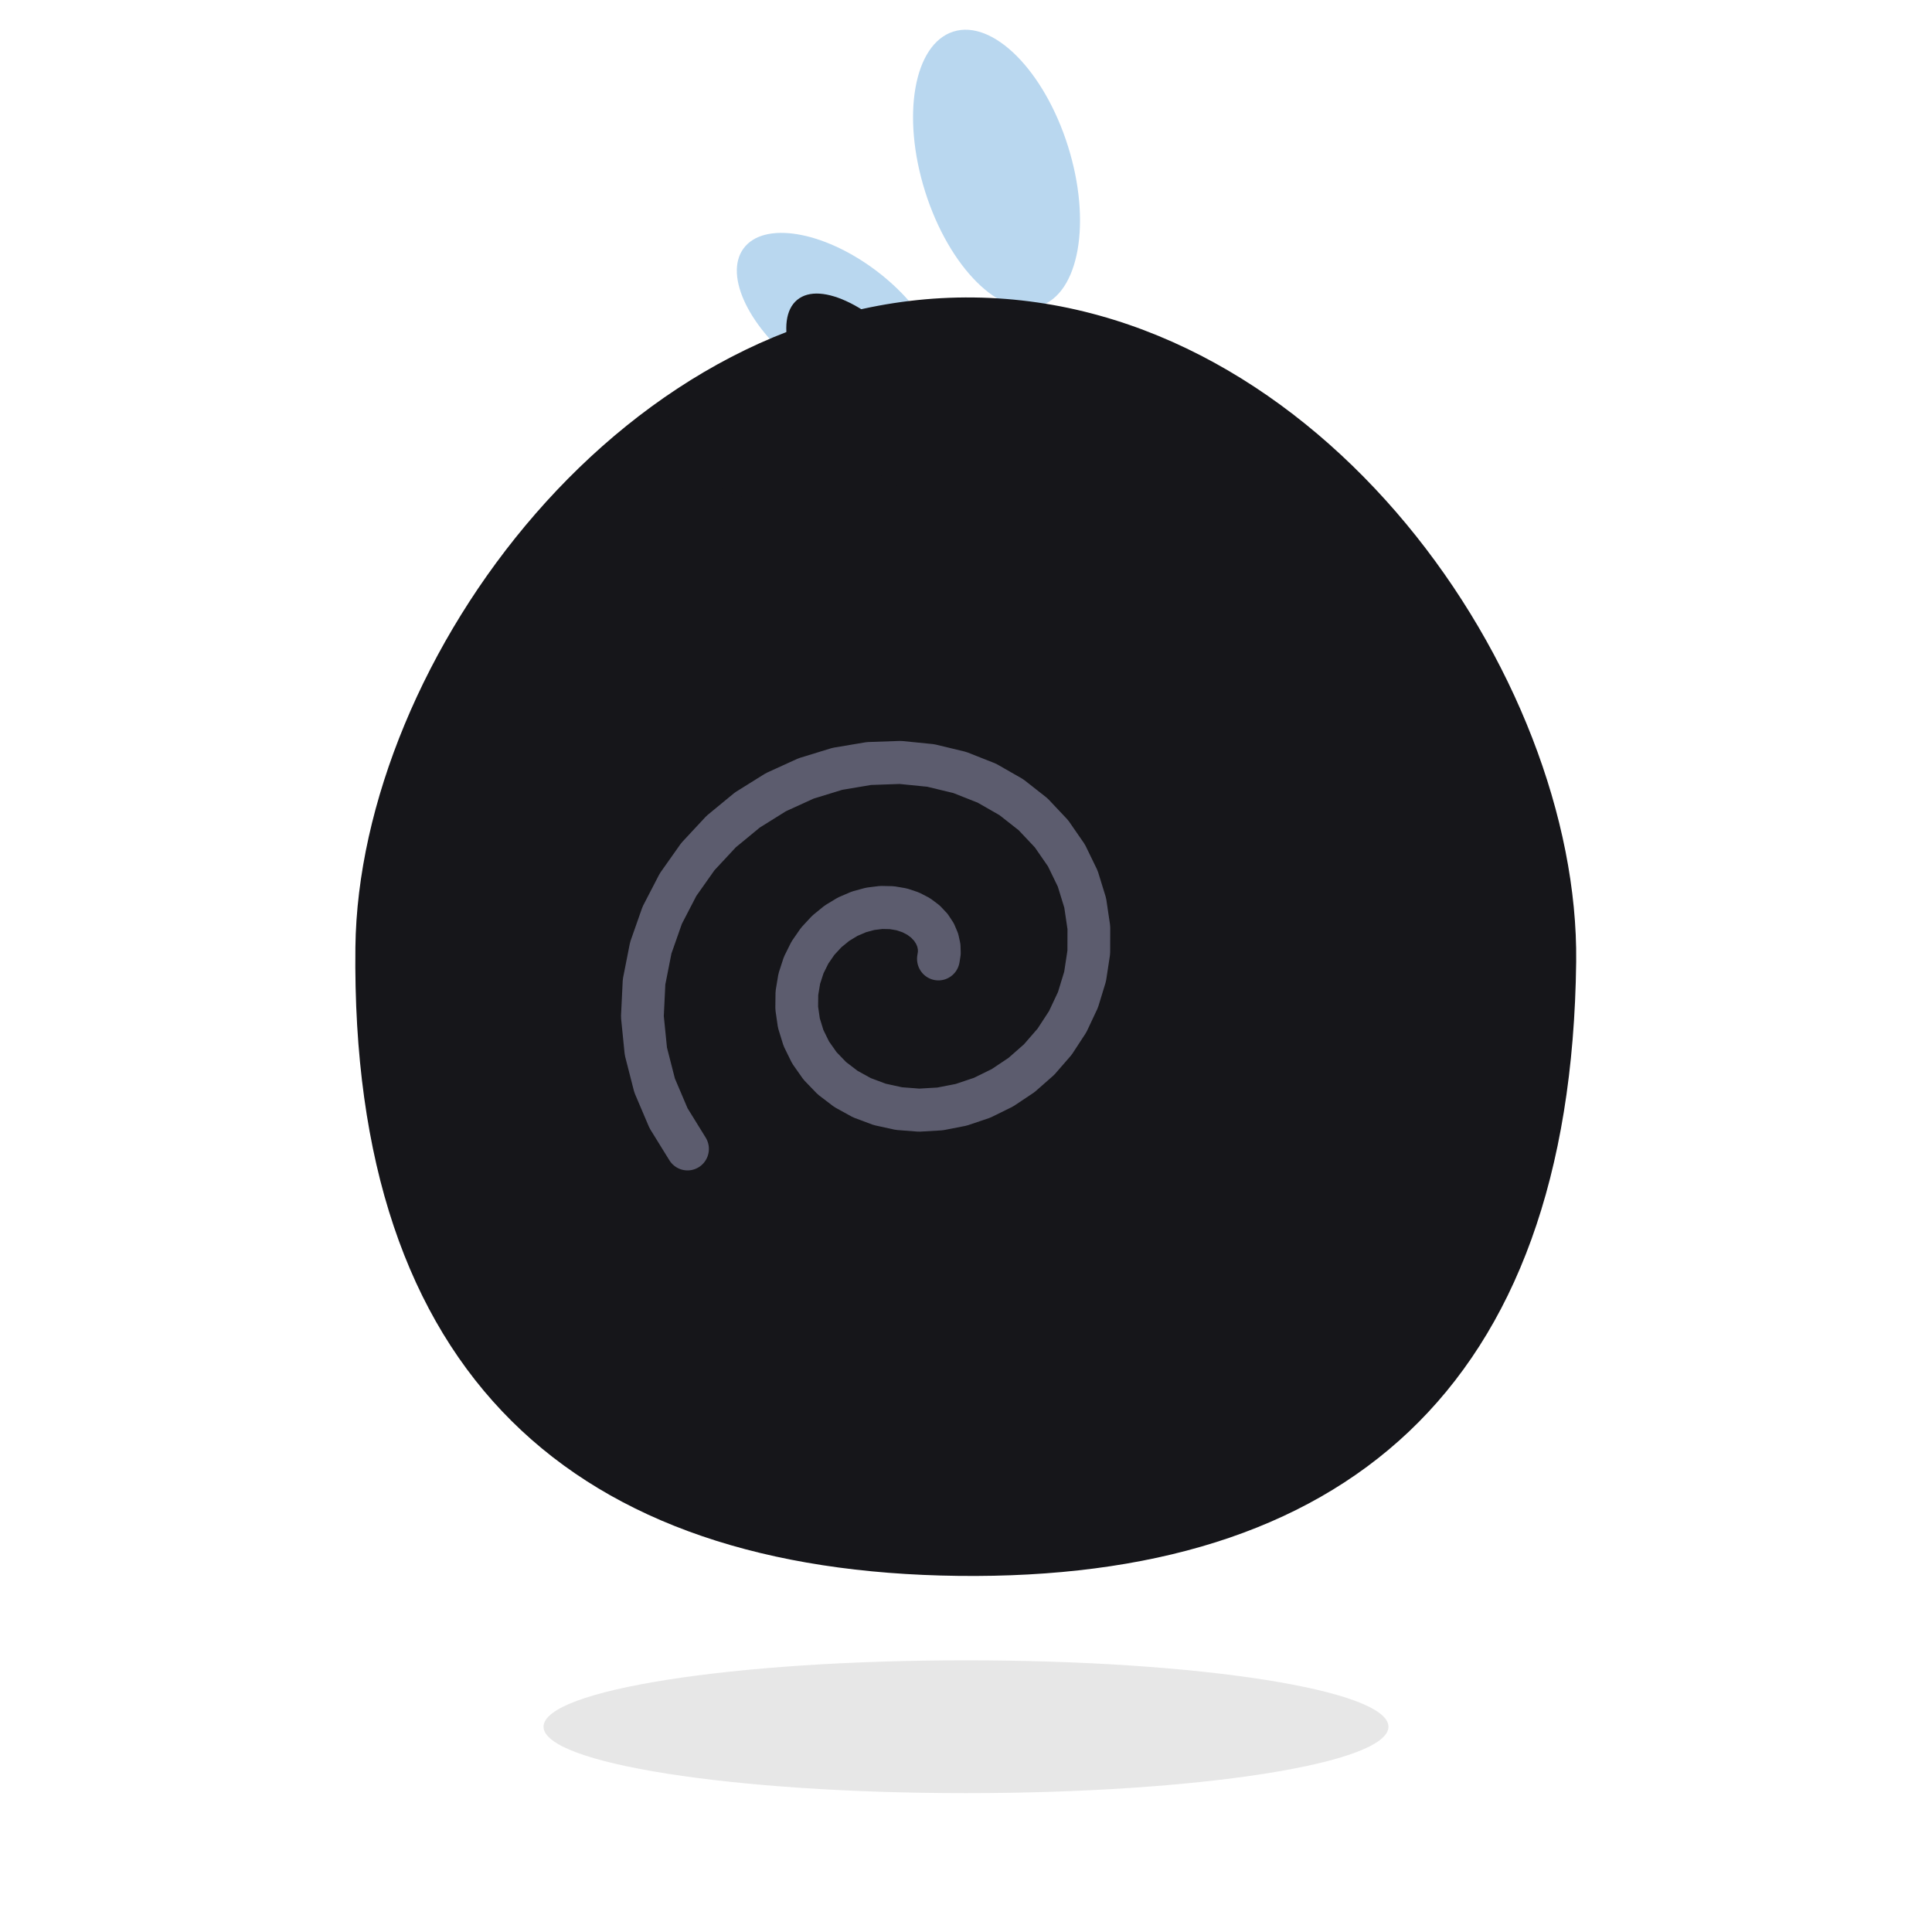
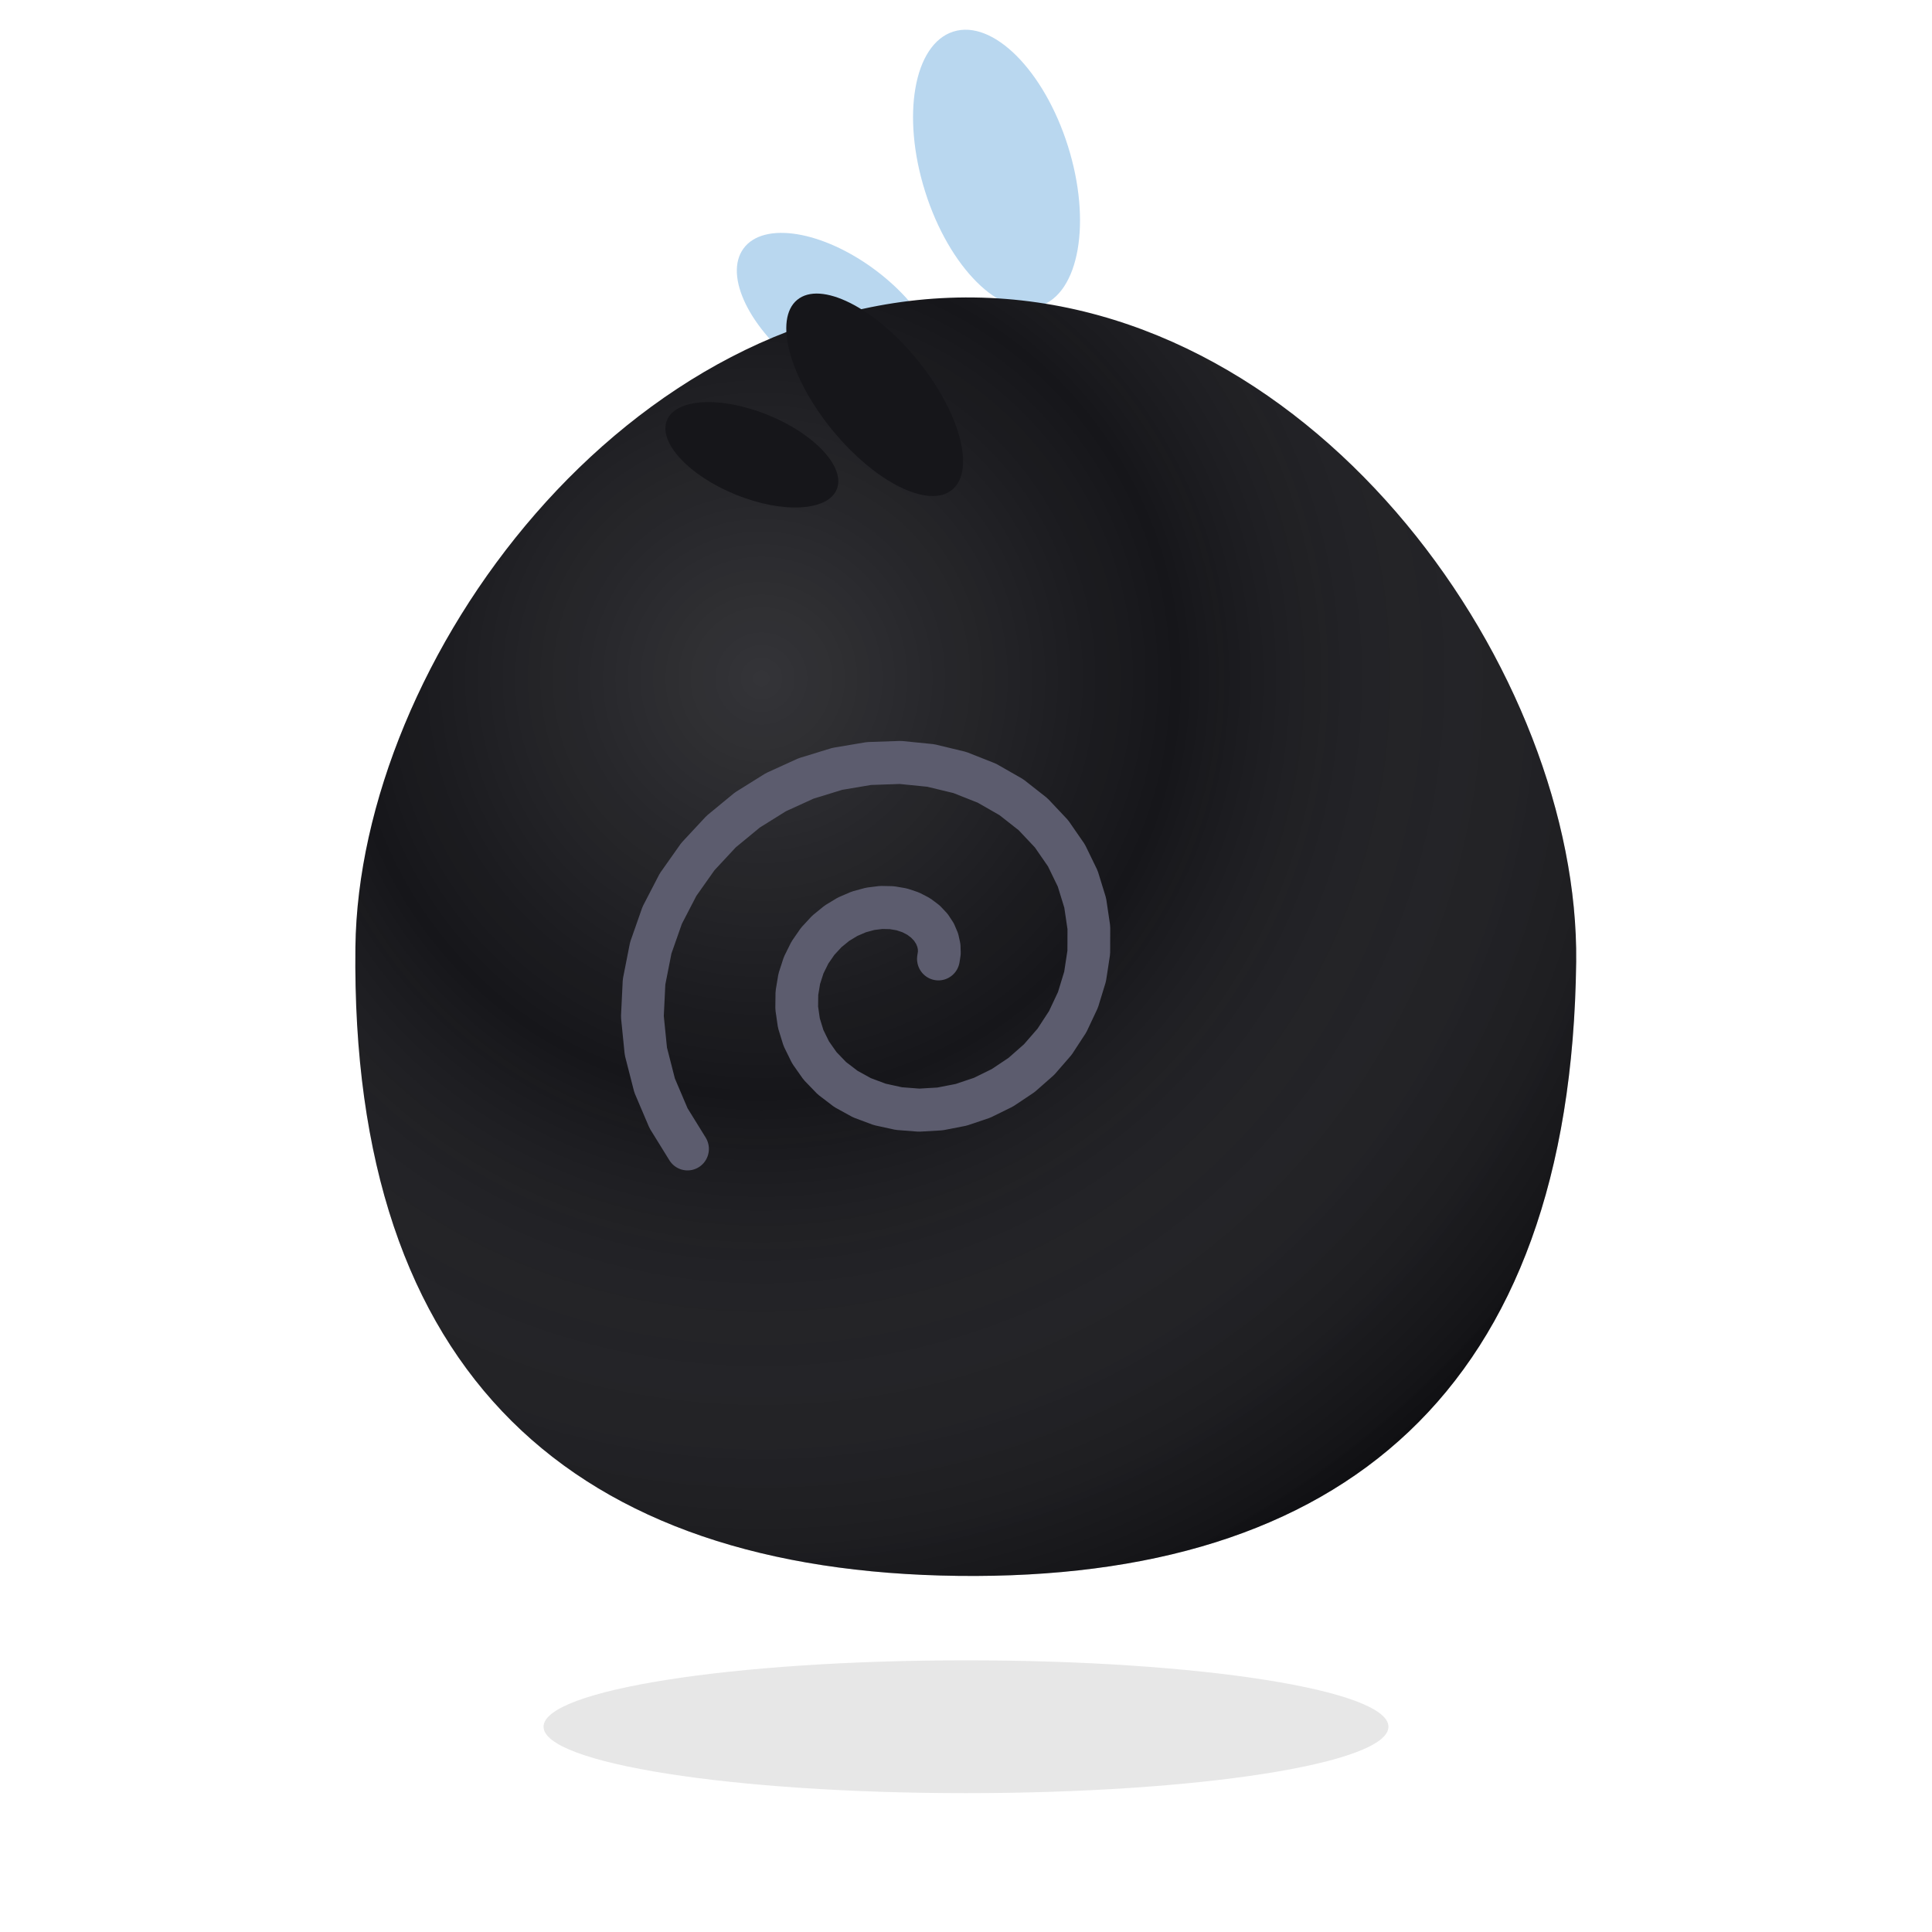
<svg xmlns="http://www.w3.org/2000/svg" width="320" height="320" viewBox="0 0 320 320">
+   <defs>
+     <radialGradient id="bg0" gradientUnits="userSpaceOnUse" cx="-34" cy="-41.6" r="162" fx="-34" fy="-41.6">
+       <stop offset="0" stop-color="rgba(255,255,255,0.13)" />
+       <stop offset="0.42" stop-color="rgba(255,255,255,0)" />
+       <stop offset="1" stop-color="rgba(0,0,0,0.26)" />
+     </radialGradient>
+   </defs>
  <path d="M69.969 126C69.969 132.075 38.643 137 0 137C-38.643 137 -69.969 132.075 -69.969 126C-69.969 119.925 -38.643 115 0 115C38.643 115 69.969 119.925 69.969 126" fill="rgba(22,22,26,0.13)" fill-opacity="0.8" transform="matrix(1 0 0 1 160 160)" />
  <path d="M12.264 0C12.264 12.939 6.773 23.428 0 23.428C-6.773 23.428 -12.264 12.939 -12.264 0C-12.264 -12.939 -6.773 -23.428 0 -23.428C6.773 -23.428 12.264 -12.939 12.264 0" fill="#1478C9" fill-opacity="0.294" transform="matrix(0.964 -0.308 0.306 0.97 165.057 27.963)" />
  <path d="M9.999 0C9.999 10.697 5.522 19.368 0 19.368C-5.522 19.368 -9.999 10.697 -9.999 0C-9.999 -10.697 -5.522 -19.368 0 -19.368C5.522 -19.368 9.999 -10.697 9.999 0" fill="#1478C9" fill-opacity="0.294" transform="matrix(0.602 -0.818 0.813 0.605 138.904 52.863)" />
  <path d="M7.436 0C7.436 8.105 4.107 14.676 0 14.676C-4.107 14.676 -7.436 8.105 -7.436 0C-7.436 -8.105 -4.107 -14.676 0 -14.676C4.107 -14.676 7.436 -8.105 7.436 0" fill="#1478C9" fill-opacity="0.294" transform="matrix(0.194 -0.999 0.993 0.195 126.142 89.795)" />
  <path d="M-6.327 -96.8C46.49 -96.8 86.673 -39.496 86.673 4.766C86.673 71.16 51.96 100.8 -6.327 100.8C-64.613 100.8 -99.327 71.16 -99.327 4.766C-99.327 -39.496 -59.143 -96.8 -6.327 -96.8Z" fill="#16161A" transform="matrix(1.011 0.012 -0.012 1.018 160 155.144)" />
  <path d="M0 -104C56.792 -104 100 -43.68 100 2.912C100 72.8 62.674 104 0 104C-62.674 104 -100 72.8 -100 2.912C-100 -43.68 -56.792 -104 0 -104Z" fill="#16161A" transform="matrix(1.011 0.012 -0.012 1.018 160 155.144)" />
+   <path d="M0 -104C56.792 -104 100 -43.68 100 2.912C100 72.8 62.674 104 0 104C-62.674 104 -100 72.8 -100 2.912C-100 -43.68 -56.792 -104 0 -104Z" fill="url(#bg0)" transform="matrix(1.011 0.012 -0.012 1.018 160 155.144)" />
  <path d="M6 0L6.508 -0.838L6.868 -1.805L7.052 -2.877L7.035 -4.027L6.799 -5.222L6.33 -6.429L5.621 -7.609L4.672 -8.724L3.491 -9.735L2.092 -10.604L0.496 -11.294L-1.267 -11.771L-3.164 -12.006L-5.154 -11.976L-7.191 -11.66L-9.227 -11.046L-11.211 -10.131L-13.089 -8.915L-14.808 -7.41L-16.317 -5.634L-17.567 -3.612L-18.511 -1.379L-19.11 1.027L-19.331 3.558L-19.147 6.164L-18.541 8.788L-17.504 11.372L-16.037 13.855L-14.152 16.177L-11.87 18.278L-9.222 20.1L-6.251 21.59L-3.005 22.701L0.456 23.391L4.067 23.626L7.756 23.381L11.447 22.642L15.059 21.404L18.514 19.674L21.731 17.467L24.633 14.814L27.145 11.752L29.2 8.33L30.737 4.609L31.706 0.655L32.066 -3.458L31.788 -7.649L30.855 -11.833L29.265 -15.923L27.029 -19.831L24.172 -23.469L20.732 -26.754L16.763 -29.607L12.329 -31.955L7.508 -33.734L2.386 -34.891L-2.94 -35.382L-8.367 -35.179L-13.788 -34.265L-19.09 -32.637L-24.163 -30.31L-28.897 -27.311L-33.187 -23.683L-36.931 -19.481L-40.042 -14.777L-42.437 -9.652L-44.05 -4.198L-44.828 1.481L-44.734 7.278L-43.749 13.078" fill="none" stroke="#5C5C6E" stroke-width="7" stroke-linecap="round" stroke-linejoin="round" transform="matrix(0.936 -0.385 0.383 0.942 149.815 161.132)" />
  <path d="M9 0C9 11.046 4.971 20 0 20C-4.971 20 -9 11.046 -9 0C-9 -11.046 -4.971 -20 0 -20C4.971 -20 9 -11.046 9 0" fill="#16161A" transform="matrix(0.781 -0.647 0.642 0.786 144.875 65.391)" />
  <path d="M7 0C7 8.284 3.866 15 0 15C-3.866 15 -7 8.284 -7 0C-7 -8.284 -3.866 -15 0 -15C3.866 -15 7 -8.284 7 0" fill="#16161A" transform="matrix(0.378 -0.944 0.938 0.38 124.529 75.33)" />
</svg>
